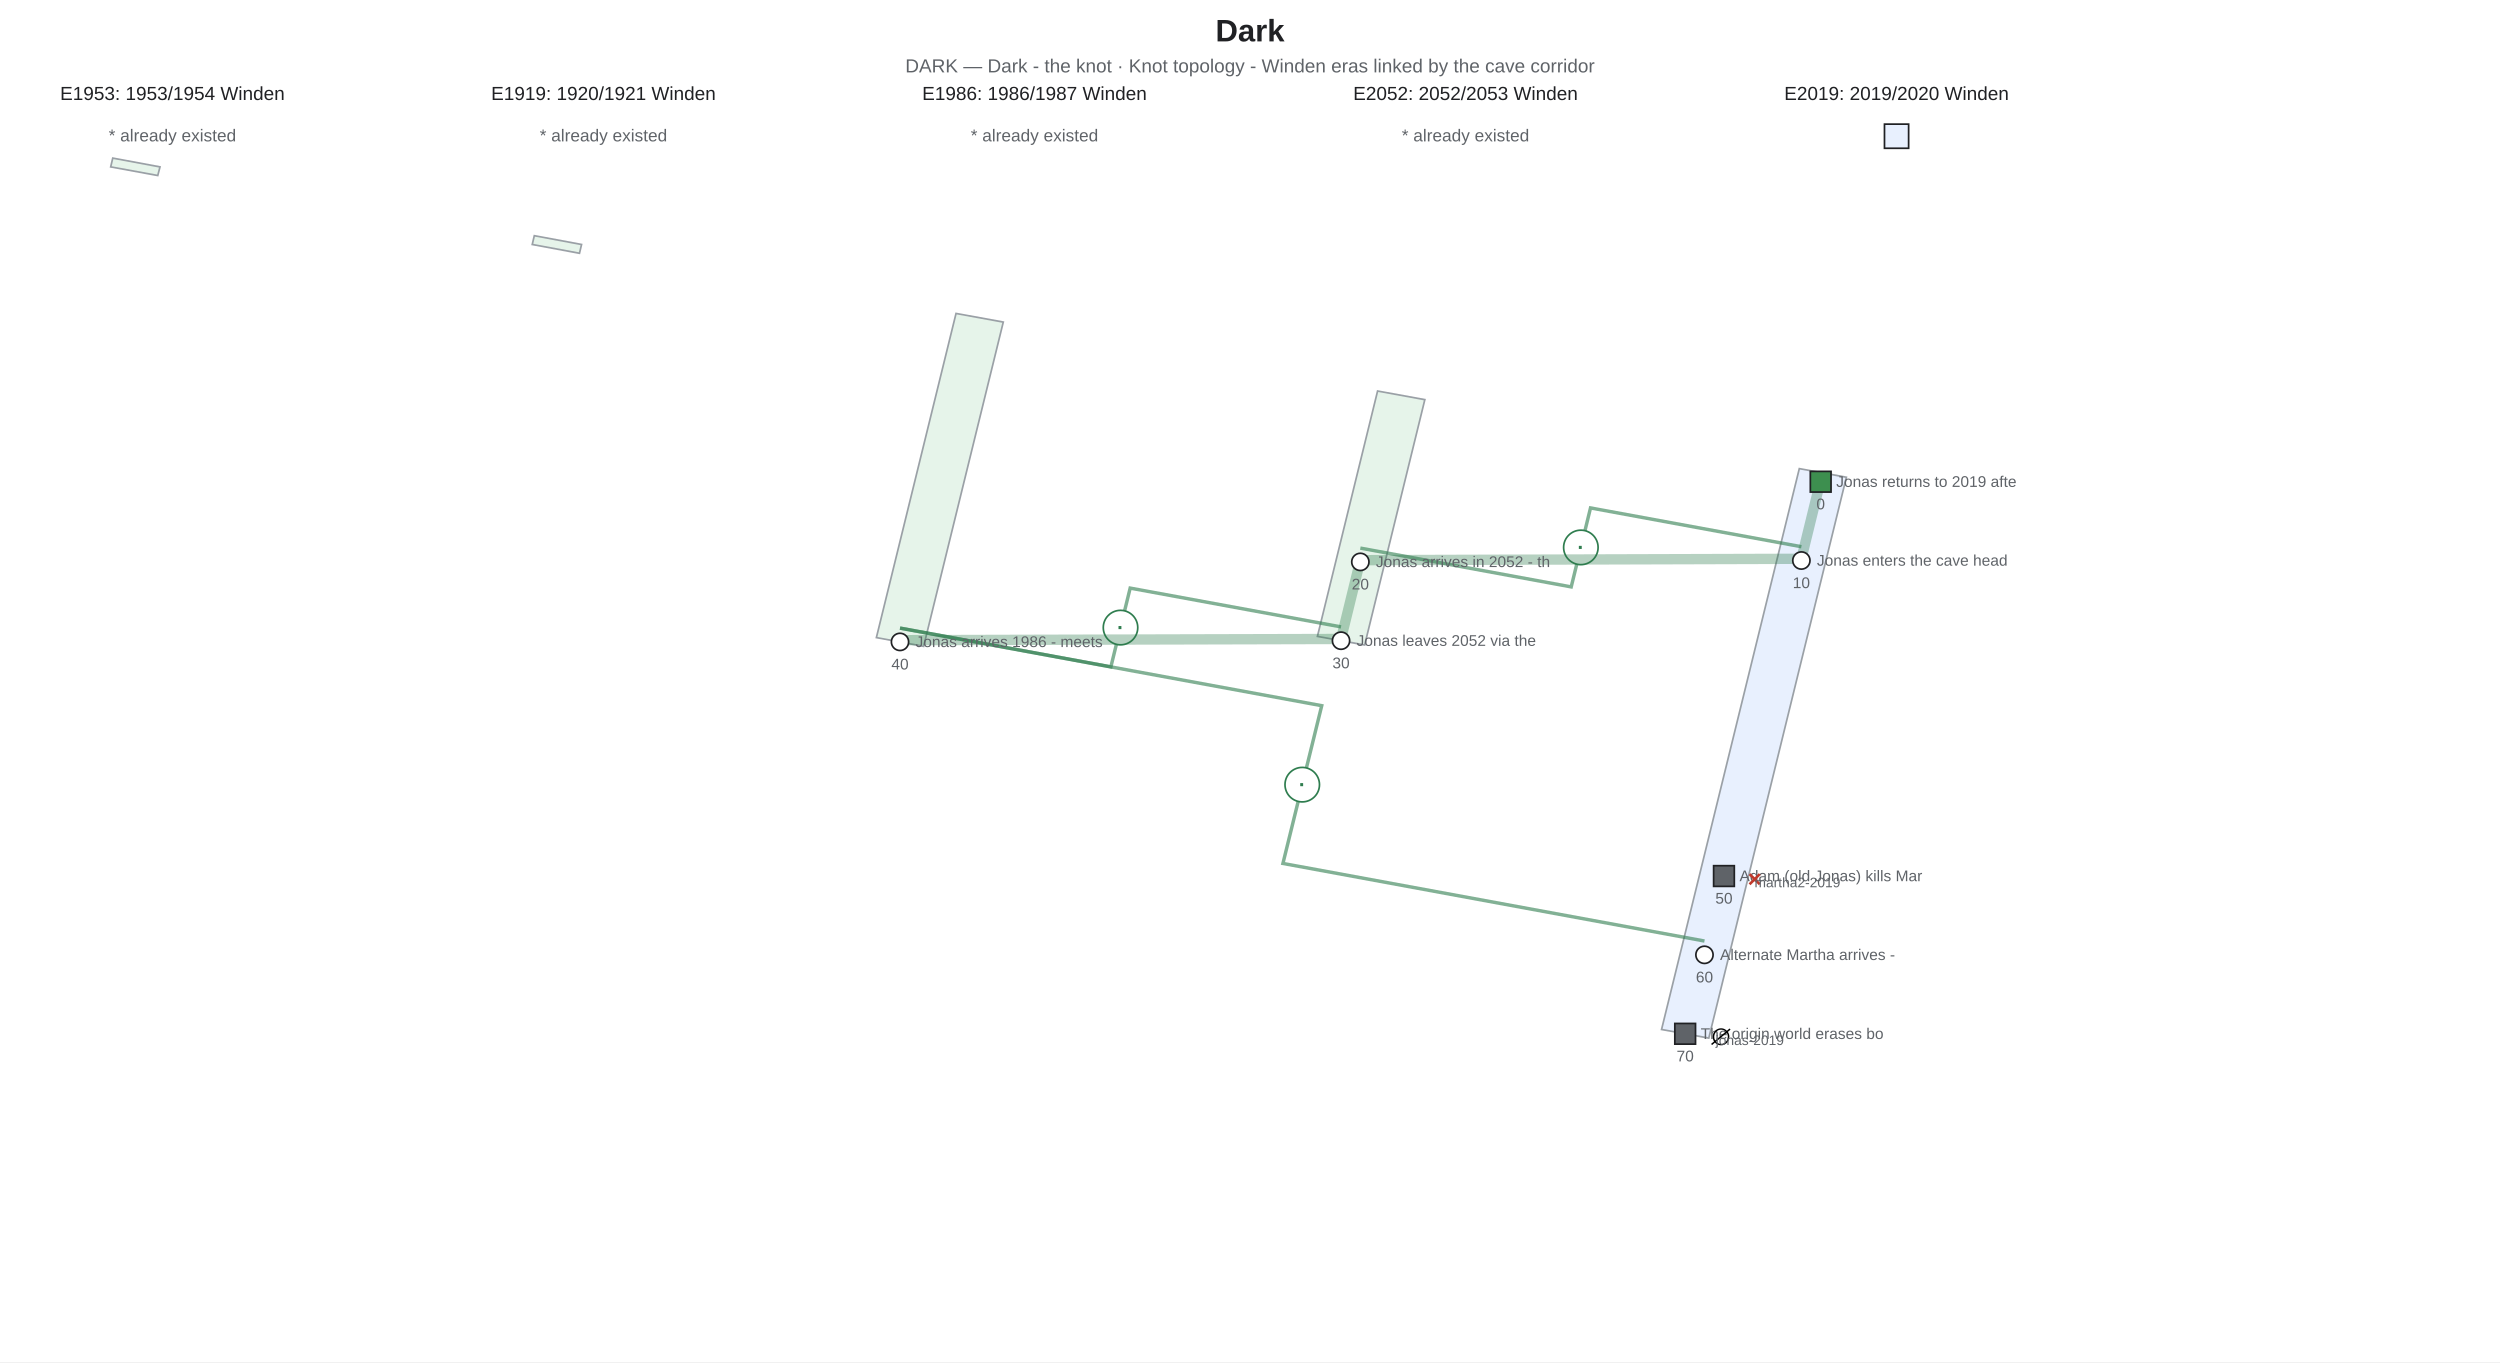
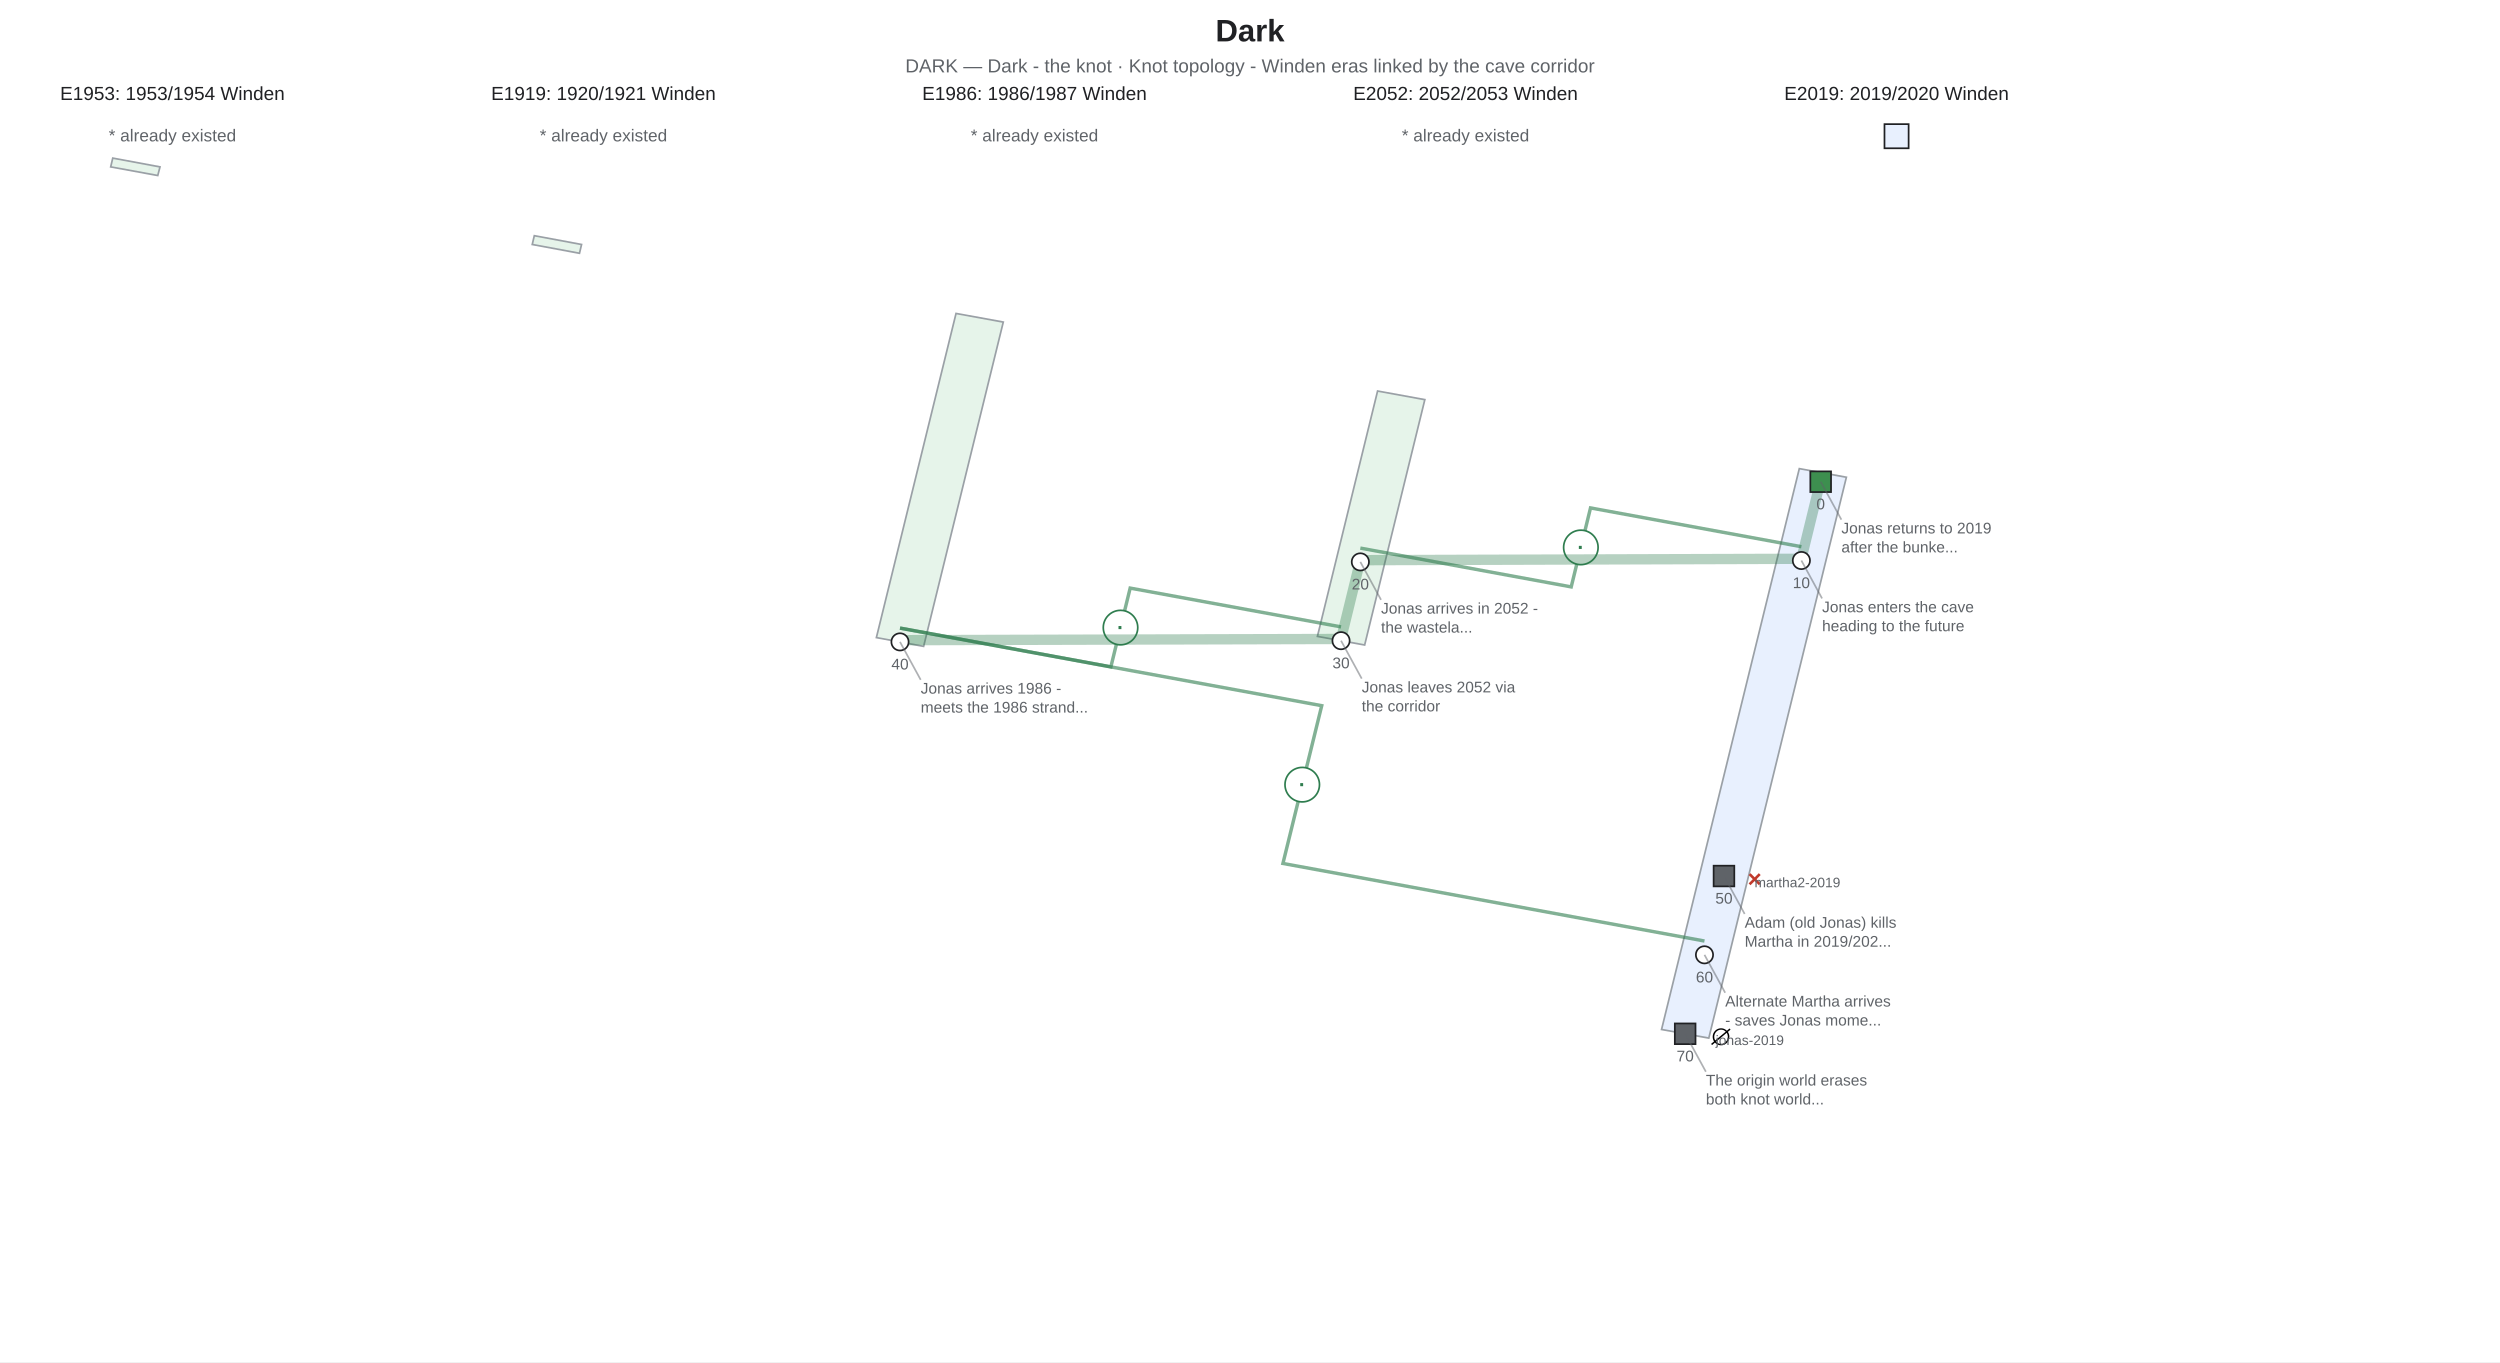
<svg xmlns="http://www.w3.org/2000/svg" width="1450" height="790" viewBox="0 0 1450 790" font-family="Arial, Helvetica, sans-serif">
  <rect width="1450" height="790" fill="#ffffff" />
  <g transform="translate(0,0)">
    <text x="725" y="24" text-anchor="middle" font-size="18" font-weight="bold" fill="#202124">Dark</text>
    <text x="725" y="42" text-anchor="middle" font-size="11" fill="#5f6368">DARK — Dark - the knot · Knot topology - Winden eras linked by the cave corridor</text>
    <line x1="1057.3" y1="274.3" x2="977.4" y2="599.6" stroke="#9aa0a6" stroke-width="2" stroke-opacity="1.0" />
    <rect x="1093.0" y="72.0" width="14" height="14" fill="#e8f0fe" stroke="#202124" />
    <text x="1100.0" y="58.0" text-anchor="middle" font-size="11" fill="#202124">E2019: 2019/2020 Winden</text>
    <polygon points="1043.6,271.8 1070.9,276.8 991.1,602.1 963.7,597.1" fill="#e8f0fe" stroke="#9aa0a6" stroke-width="1" />
    <line x1="812.7" y1="229.3" x2="777.8" y2="371.6" stroke="#9aa0a6" stroke-width="2" stroke-opacity="1.0" />
    <text x="850.0" y="82.0" text-anchor="middle" font-size="10" fill="#5f6368">* already existed</text>
    <text x="850.0" y="58.0" text-anchor="middle" font-size="11" fill="#202124">E2052: 2052/2053 Winden</text>
    <polygon points="799.0,226.8 826.4,231.8 791.5,374.1 764.1,369.1" fill="#e6f4ea" stroke="#9aa0a6" stroke-width="1" />
    <line x1="568.2" y1="184.3" x2="522.0" y2="372.3" stroke="#9aa0a6" stroke-width="2" stroke-opacity="1.0" />
    <text x="600.0" y="82.0" text-anchor="middle" font-size="10" fill="#5f6368">* already existed</text>
    <text x="600.0" y="58.0" text-anchor="middle" font-size="11" fill="#202124">E1986: 1986/1987 Winden</text>
    <polygon points="554.5,181.8 581.9,186.8 535.7,374.9 508.3,369.8" fill="#e6f4ea" stroke="#9aa0a6" stroke-width="1" />
    <line x1="323.6" y1="139.3" x2="322.4" y2="144.3" stroke="#9aa0a6" stroke-width="2" stroke-opacity="1.0" />
    <text x="350.0" y="82.0" text-anchor="middle" font-size="10" fill="#5f6368">* already existed</text>
    <text x="350.0" y="58.0" text-anchor="middle" font-size="11" fill="#202124">E1919: 1920/1921 Winden</text>
    <polygon points="309.9,136.7 337.3,141.8 336.1,146.9 308.7,141.8" fill="#e6f4ea" stroke="#9aa0a6" stroke-width="1" />
    <line x1="79.1" y1="94.2" x2="77.9" y2="99.3" stroke="#9aa0a6" stroke-width="2" stroke-opacity="1.0" />
    <text x="100.0" y="82.0" text-anchor="middle" font-size="10" fill="#5f6368">* already existed</text>
    <text x="100.0" y="58.0" text-anchor="middle" font-size="11" fill="#202124">E1953: 1953/1954 Winden</text>
    <polygon points="65.4,91.7 92.8,96.8 91.5,101.8 64.2,96.8" fill="#e6f4ea" stroke="#9aa0a6" stroke-width="1" />
    <polyline points="1044.8,317.1 922.5,294.6 911.3,340.4 789.0,317.9" fill="none" stroke="#2f7d4f" stroke-width="2" stroke-opacity="0.6" />
    <circle cx="916.9" cy="317.5" r="10" fill="#ffffff" stroke="#2f7d4f" />
    <text x="916.9" y="321.5" text-anchor="middle" font-size="12" font-weight="bold" fill="#2f7d4f">·</text>
    <polyline points="777.8,363.6 655.5,341.1 644.3,386.8 522.0,364.3" fill="none" stroke="#2f7d4f" stroke-width="2" stroke-opacity="0.6" />
    <circle cx="649.9" cy="364.0" r="10" fill="#ffffff" stroke="#2f7d4f" />
    <text x="649.9" y="368.0" text-anchor="middle" font-size="12" font-weight="bold" fill="#2f7d4f">·</text>
    <polyline points="522.0,364.3 766.6,409.3 744.1,500.8 988.6,545.8" fill="none" stroke="#2f7d4f" stroke-width="2" stroke-opacity="0.6" />
    <circle cx="755.3" cy="455.1" r="10" fill="#ffffff" stroke="#2f7d4f" />
    <text x="755.3" y="459.1" text-anchor="middle" font-size="12" font-weight="bold" fill="#2f7d4f">·</text>
    <line x1="1056.0" y1="278.4" x2="1044.8" y2="324.1" stroke="#2f7d4f" stroke-width="6" stroke-opacity="0.35" stroke-linecap="round" />
    <line x1="789.0" y1="324.9" x2="777.8" y2="370.6" stroke="#2f7d4f" stroke-width="6" stroke-opacity="0.35" stroke-linecap="round" />
    <line x1="522.0" y1="371.3" x2="522.0" y2="371.3" stroke="#2f7d4f" stroke-width="6" stroke-opacity="0.35" stroke-linecap="round" />
    <line x1="1044.8" y1="324.1" x2="789.0" y2="324.9" stroke="#2f7d4f" stroke-width="6" stroke-opacity="0.35" stroke-linecap="round" />
    <line x1="777.8" y1="370.6" x2="522.0" y2="371.3" stroke="#2f7d4f" stroke-width="6" stroke-opacity="0.35" stroke-linecap="round" />
    <rect x="1050.0" y="273.4" width="12" height="12" fill="#3d8f4f" stroke="#202124" />
    <text x="1056.0" y="295.4" text-anchor="middle" font-size="9" fill="#5f6368">0</text>
-     <text x="1065.0" y="282.4" font-size="9" fill="#5f6368">Jonas returns to 2019 afte</text>
    <circle cx="1044.8" cy="325.1" r="5" fill="#ffffff" stroke="#202124" />
    <text x="1044.8" y="341.1" text-anchor="middle" font-size="9" fill="#5f6368">10</text>
-     <text x="1053.8" y="328.1" font-size="9" fill="#5f6368">Jonas enters the cave head</text>
    <circle cx="789.0" cy="325.9" r="5" fill="#ffffff" stroke="#202124" />
    <text x="789.0" y="341.9" text-anchor="middle" font-size="9" fill="#5f6368">20</text>
-     <text x="798.0" y="328.9" font-size="9" fill="#5f6368">Jonas arrives in 2052 - th</text>
    <circle cx="777.8" cy="371.6" r="5" fill="#ffffff" stroke="#202124" />
    <text x="777.8" y="387.6" text-anchor="middle" font-size="9" fill="#5f6368">30</text>
-     <text x="786.8" y="374.6" font-size="9" fill="#5f6368">Jonas leaves 2052 via the </text>
    <circle cx="522.0" cy="372.3" r="5" fill="#ffffff" stroke="#202124" />
    <text x="522.0" y="388.3" text-anchor="middle" font-size="9" fill="#5f6368">40</text>
-     <text x="531.0" y="375.3" font-size="9" fill="#5f6368">Jonas arrives 1986 - meets</text>
    <rect x="993.9" y="502.1" width="12" height="12" fill="#5f6368" stroke="#202124" />
    <text x="999.9" y="524.1" text-anchor="middle" font-size="9" fill="#5f6368">50</text>
-     <text x="1008.9" y="511.1" font-size="9" fill="#5f6368">Adam (old Jonas) kills Mar</text>
    <circle cx="988.6" cy="553.8" r="5" fill="#ffffff" stroke="#202124" />
    <text x="988.6" y="569.8" text-anchor="middle" font-size="9" fill="#5f6368">60</text>
-     <text x="997.6" y="556.8" font-size="9" fill="#5f6368">Alternate Martha arrives -</text>
    <rect x="971.4" y="593.6" width="12" height="12" fill="#5f6368" stroke="#202124" />
    <text x="977.4" y="615.6" text-anchor="middle" font-size="9" fill="#5f6368">70</text>
-     <text x="986.4" y="602.6" font-size="9" fill="#5f6368">The origin world erases bo</text>
    <text x="1013.6" y="514.6" font-size="14" font-weight="bold" fill="#c0392b">×</text>
    <text x="1017.6" y="514.6" font-size="8" fill="#5f6368">martha2-2019</text>
    <text x="991.1" y="606.1" font-size="14" font-weight="bold" fill="#000000">∅</text>
    <text x="995.1" y="606.1" font-size="8" fill="#5f6368">jonas-2019</text>
+     <line x1="1056.0" y1="279.4" x2="1068.0" y2="301.4" stroke="#5f6368" stroke-width="1" stroke-opacity="0.5" />
+     <text x="1068.0" y="309.4" font-size="9" fill="#5f6368">Jonas returns to 2019</text>
+     <text x="1068.0" y="320.4" font-size="9" fill="#5f6368">after the bunke...</text>
+     <line x1="1044.8" y1="325.1" x2="1056.8" y2="347.1" stroke="#5f6368" stroke-width="1" stroke-opacity="0.5" />
+     <text x="1056.8" y="355.1" font-size="9" fill="#5f6368">Jonas enters the cave</text>
+     <text x="1056.8" y="366.1" font-size="9" fill="#5f6368">heading to the future</text>
+     <line x1="789.0" y1="325.9" x2="801.0" y2="347.9" stroke="#5f6368" stroke-width="1" stroke-opacity="0.5" />
+     <text x="801.0" y="355.9" font-size="9" fill="#5f6368">Jonas arrives in 2052 -</text>
+     <text x="801.0" y="366.9" font-size="9" fill="#5f6368">the wastela...</text>
+     <line x1="777.8" y1="371.6" x2="789.8" y2="393.6" stroke="#5f6368" stroke-width="1" stroke-opacity="0.5" />
+     <text x="789.8" y="401.6" font-size="9" fill="#5f6368">Jonas leaves 2052 via</text>
+     <text x="789.8" y="412.6" font-size="9" fill="#5f6368">the corridor</text>
+     <line x1="522.0" y1="372.3" x2="534.0" y2="394.3" stroke="#5f6368" stroke-width="1" stroke-opacity="0.5" />
+     <text x="534.0" y="402.3" font-size="9" fill="#5f6368">Jonas arrives 1986 -</text>
+     <text x="534.0" y="413.3" font-size="9" fill="#5f6368">meets the 1986 strand...</text>
+     <line x1="999.9" y1="508.1" x2="1011.9" y2="530.1" stroke="#5f6368" stroke-width="1" stroke-opacity="0.5" />
+     <text x="1011.9" y="538.1" font-size="9" fill="#5f6368">Adam (old Jonas) kills</text>
+     <text x="1011.9" y="549.1" font-size="9" fill="#5f6368">Martha in 2019/202...</text>
+     <line x1="988.6" y1="553.8" x2="1000.6" y2="575.8" stroke="#5f6368" stroke-width="1" stroke-opacity="0.5" />
+     <text x="1000.6" y="583.8" font-size="9" fill="#5f6368">Alternate Martha arrives</text>
+     <text x="1000.6" y="594.8" font-size="9" fill="#5f6368">- saves Jonas mome...</text>
+     <line x1="977.4" y1="599.6" x2="989.4" y2="621.6" stroke="#5f6368" stroke-width="1" stroke-opacity="0.5" />
+     <text x="989.4" y="629.6" font-size="9" fill="#5f6368">The origin world erases</text>
+     <text x="989.4" y="640.6" font-size="9" fill="#5f6368">both knot world...</text>
  </g>
</svg>
